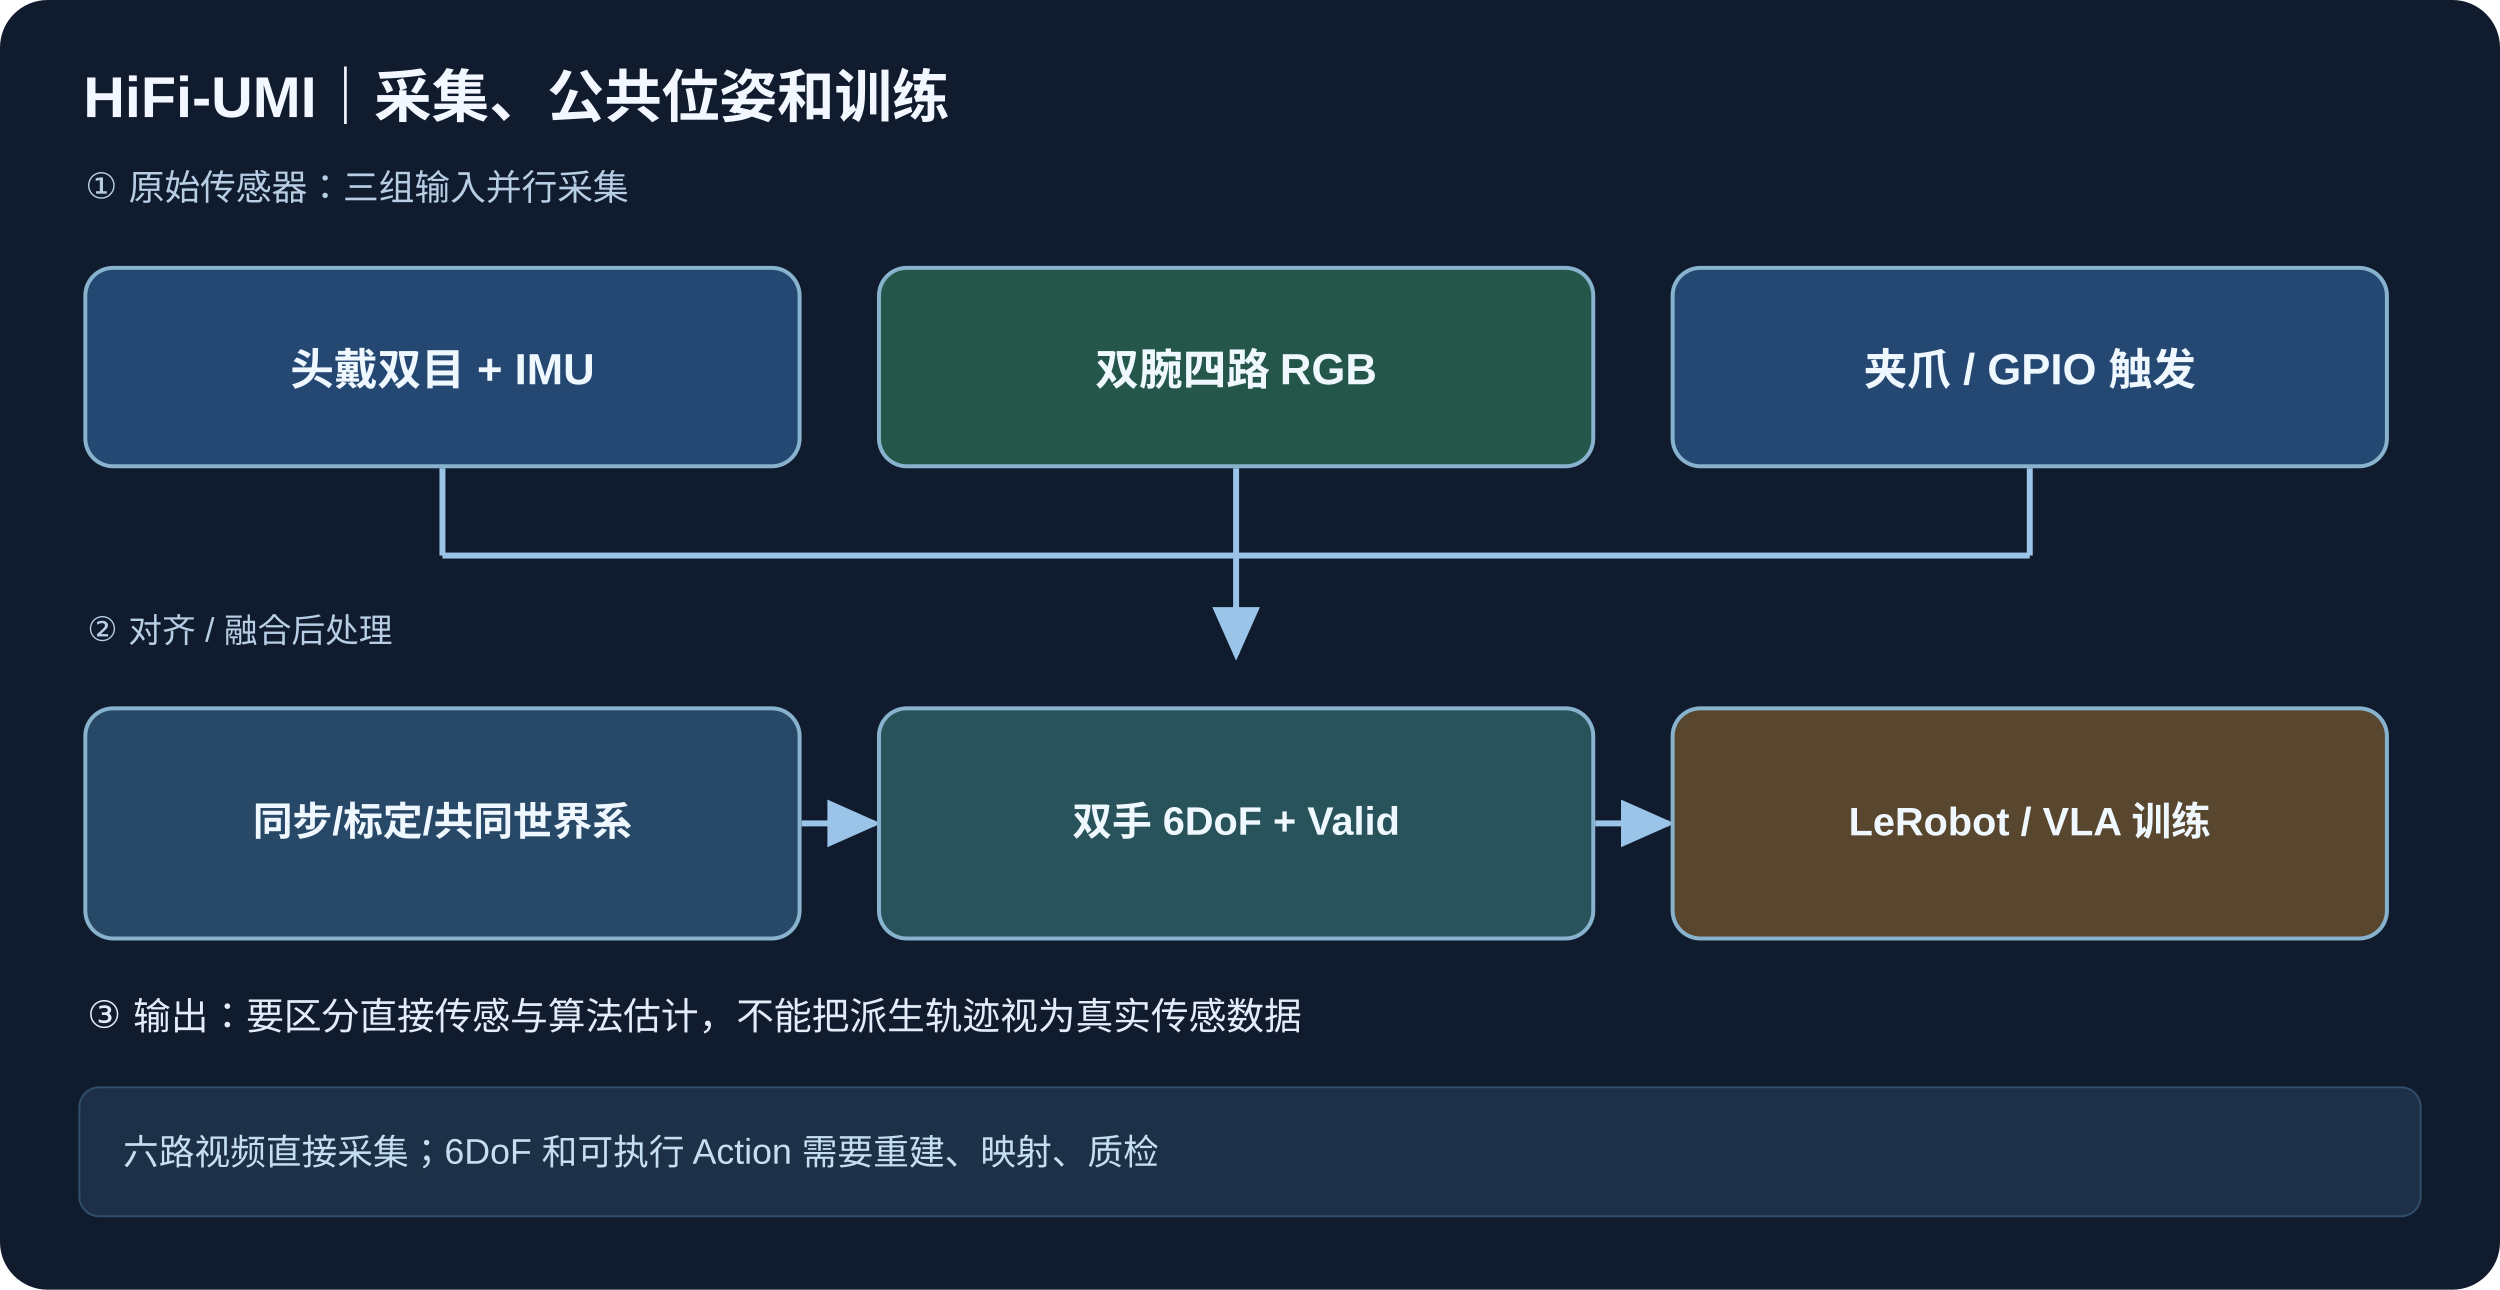
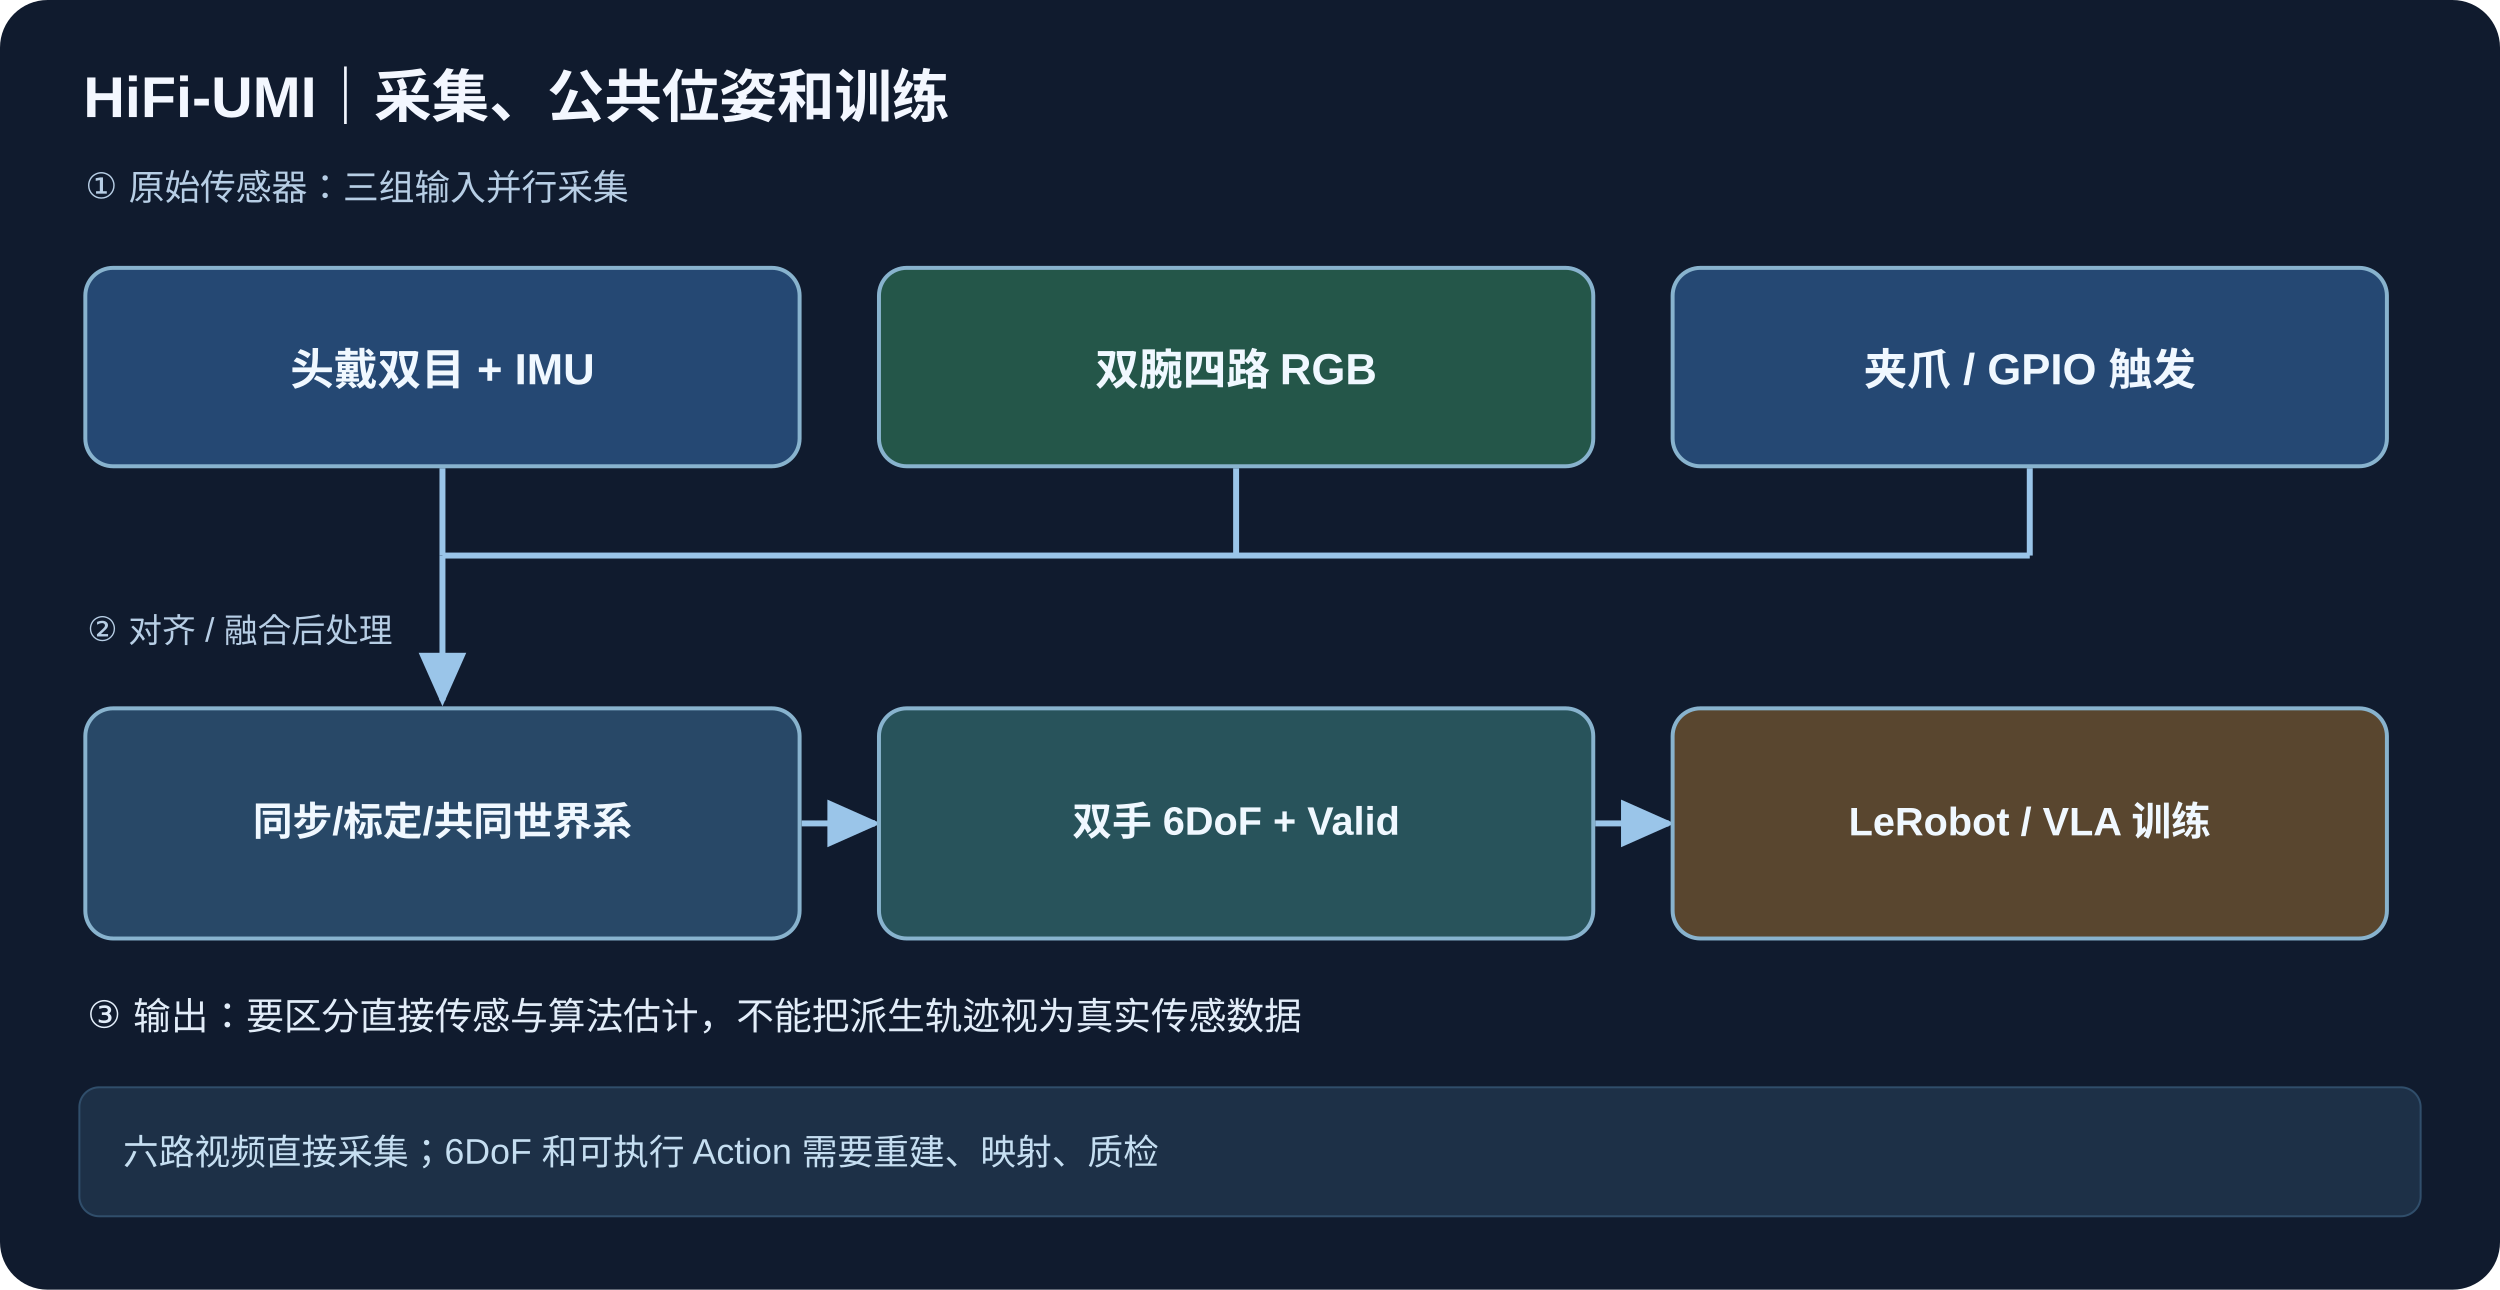
<svg xmlns="http://www.w3.org/2000/svg" viewBox="0 0 1260 650" role="img" aria-label="HiFi-UMI｜采集、公共位姿和训练">
  <defs>
    <marker id="arrow" markerWidth="9" markerHeight="9" refX="8" refY="4" orient="auto">
      <path d="M0 0L9 4L0 8Z" fill="#9ac5e9" />
    </marker>
  </defs>
  <rect width="1260" height="650" rx="24" fill="#101b2e" />
  <style>text{font-family:Arial,'Microsoft YaHei','PingFang SC',sans-serif}</style>
  <text x="42" y="59" font-size="29" font-weight="bold" fill="#f3f7ff">HiFi-UMI｜采集、公共位姿和训练</text>
  <text x="43" y="100" font-size="18" fill="#b7cee5">① 原始传感器：三组输入并行采集</text>
  <rect x="43" y="135" width="360" height="100" rx="14" fill="#254873" stroke="#88b3ce" stroke-width="2" />
  <text x="223" y="194" text-anchor="middle" font-size="22" font-weight="bold" fill="#f0f8ff">头戴双目 + IMU</text>
  <path d="M223 236V280" stroke="#9ac5e9" stroke-width="3" />
  <rect x="443" y="135" width="360" height="100" rx="14" fill="#245649" stroke="#88b3ce" stroke-width="2" />
  <text x="623" y="194" text-anchor="middle" font-size="22" font-weight="bold" fill="#f0f8ff">双腕四路 RGB</text>
  <path d="M623 236V280" stroke="#9ac5e9" stroke-width="3" />
  <rect x="843" y="135" width="360" height="100" rx="14" fill="#254873" stroke="#88b3ce" stroke-width="2" />
  <text x="1023" y="194" text-anchor="middle" font-size="22" font-weight="bold" fill="#f0f8ff">夹爪 / GPIO 触发</text>
  <path d="M1023 236V280" stroke="#9ac5e9" stroke-width="3" />
-   <path d="M223 280H1023M623 280V330" stroke="#9ac5e9" stroke-width="3" fill="none" marker-end="url(#arrow)" />
+   <path d="M223 280H1023" stroke="#9ac5e9" stroke-width="3" fill="none" />
+   <path d="M223 280V353" stroke="#9ac5e9" stroke-width="3" fill="none" marker-end="url(#arrow)" />
  <text x="44" y="323" font-size="17" fill="#b7cee5">② 对齐 / 融合后处理</text>
  <rect x="43" y="357" width="360" height="116" rx="14" fill="#284867" stroke="#88b3ce" stroke-width="2" />
  <text x="223" y="421" text-anchor="middle" font-size="20" font-weight="bold" fill="#f0f8ff">同步/标定/共同世界系</text>
  <path d="M404 415H441" stroke="#9ac5e9" stroke-width="3" marker-end="url(#arrow)" />
  <rect x="443" y="357" width="360" height="116" rx="14" fill="#28535b" stroke="#88b3ce" stroke-width="2" />
  <text x="623" y="421" text-anchor="middle" font-size="20" font-weight="bold" fill="#f0f8ff">双手 6DoF + Valid</text>
  <path d="M804 415H841" stroke="#9ac5e9" stroke-width="3" marker-end="url(#arrow)" />
  <rect x="843" y="357" width="360" height="116" rx="14" fill="#59462f" stroke="#88b3ce" stroke-width="2" />
  <text x="1023" y="421" text-anchor="middle" font-size="20" font-weight="bold" fill="#f0f8ff">LeRobot / VLA 训练</text>
  <text x="44" y="518" font-size="19" fill="#e2edf9">③ 输出：要区分直接传感与算法估计，不能把派生轨迹视为真实传感数据</text>
  <rect x="40" y="548" width="1180" height="65" rx="10" fill="#1d3047" stroke="#304e6b" />
  <text x="62" y="587" font-size="18" fill="#c5def1">六路视频直接采集；6DoF 和可执行 Action 需要重建、映射、质检</text>
</svg>
